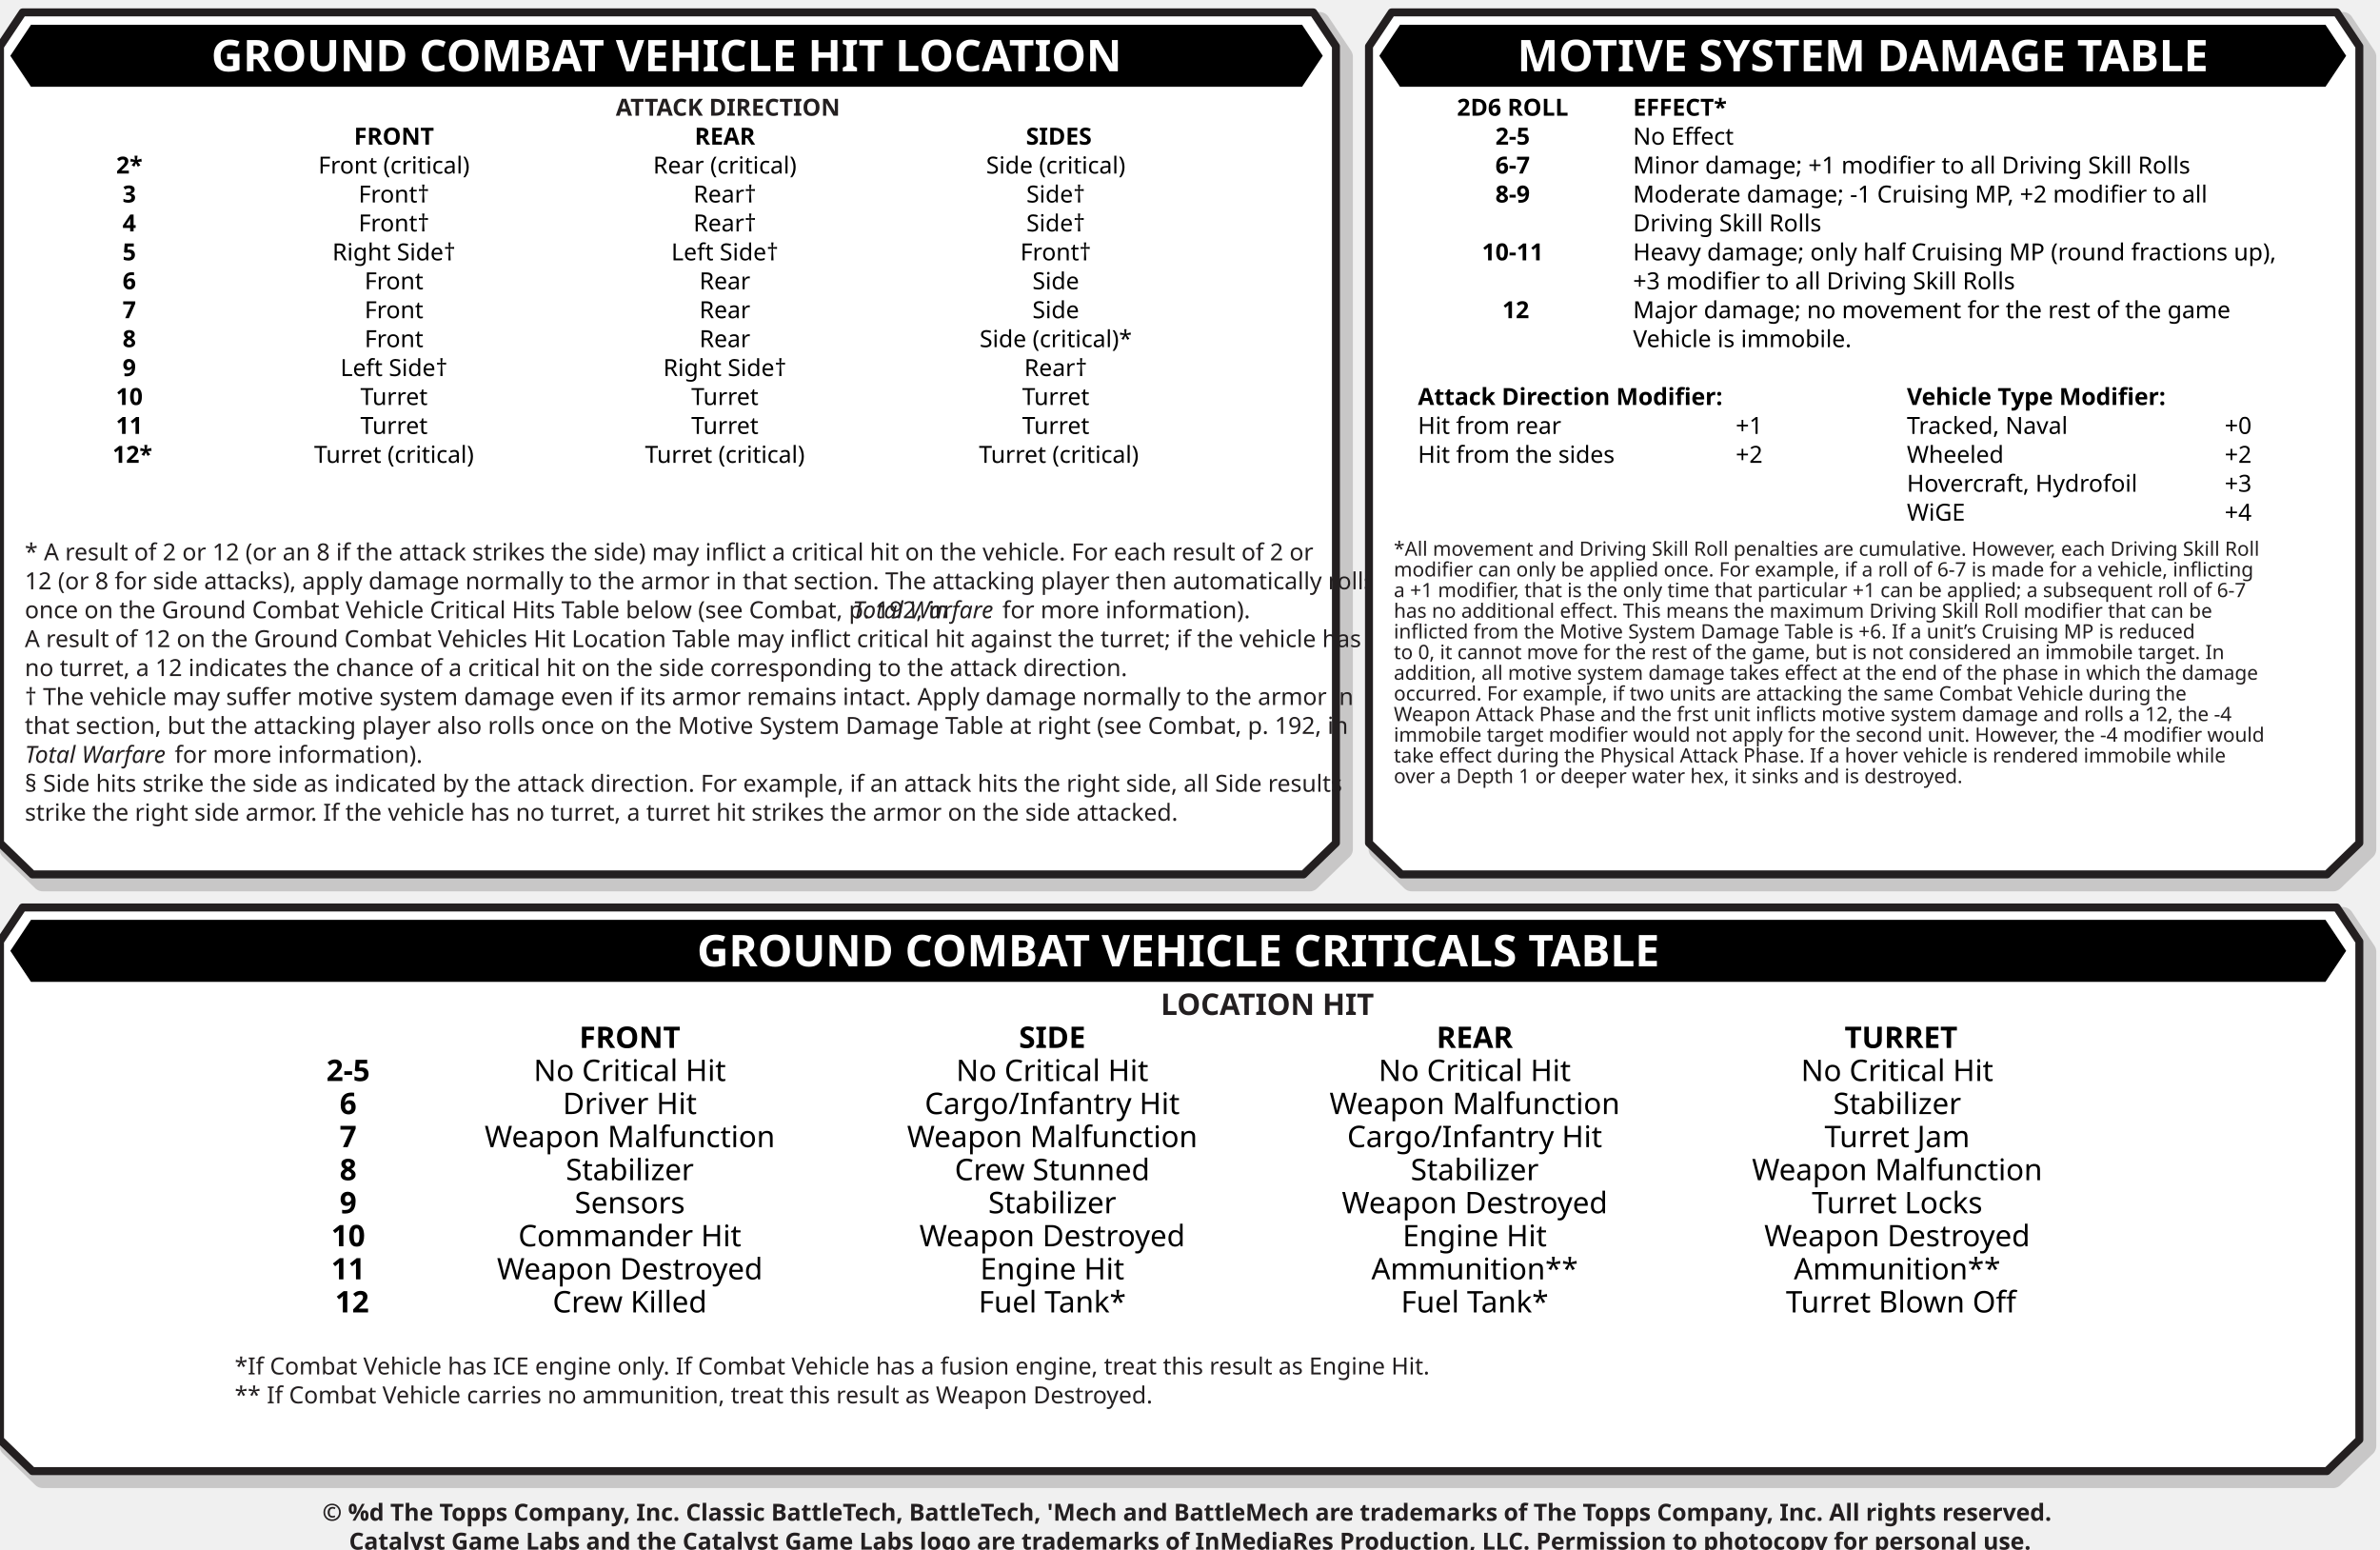
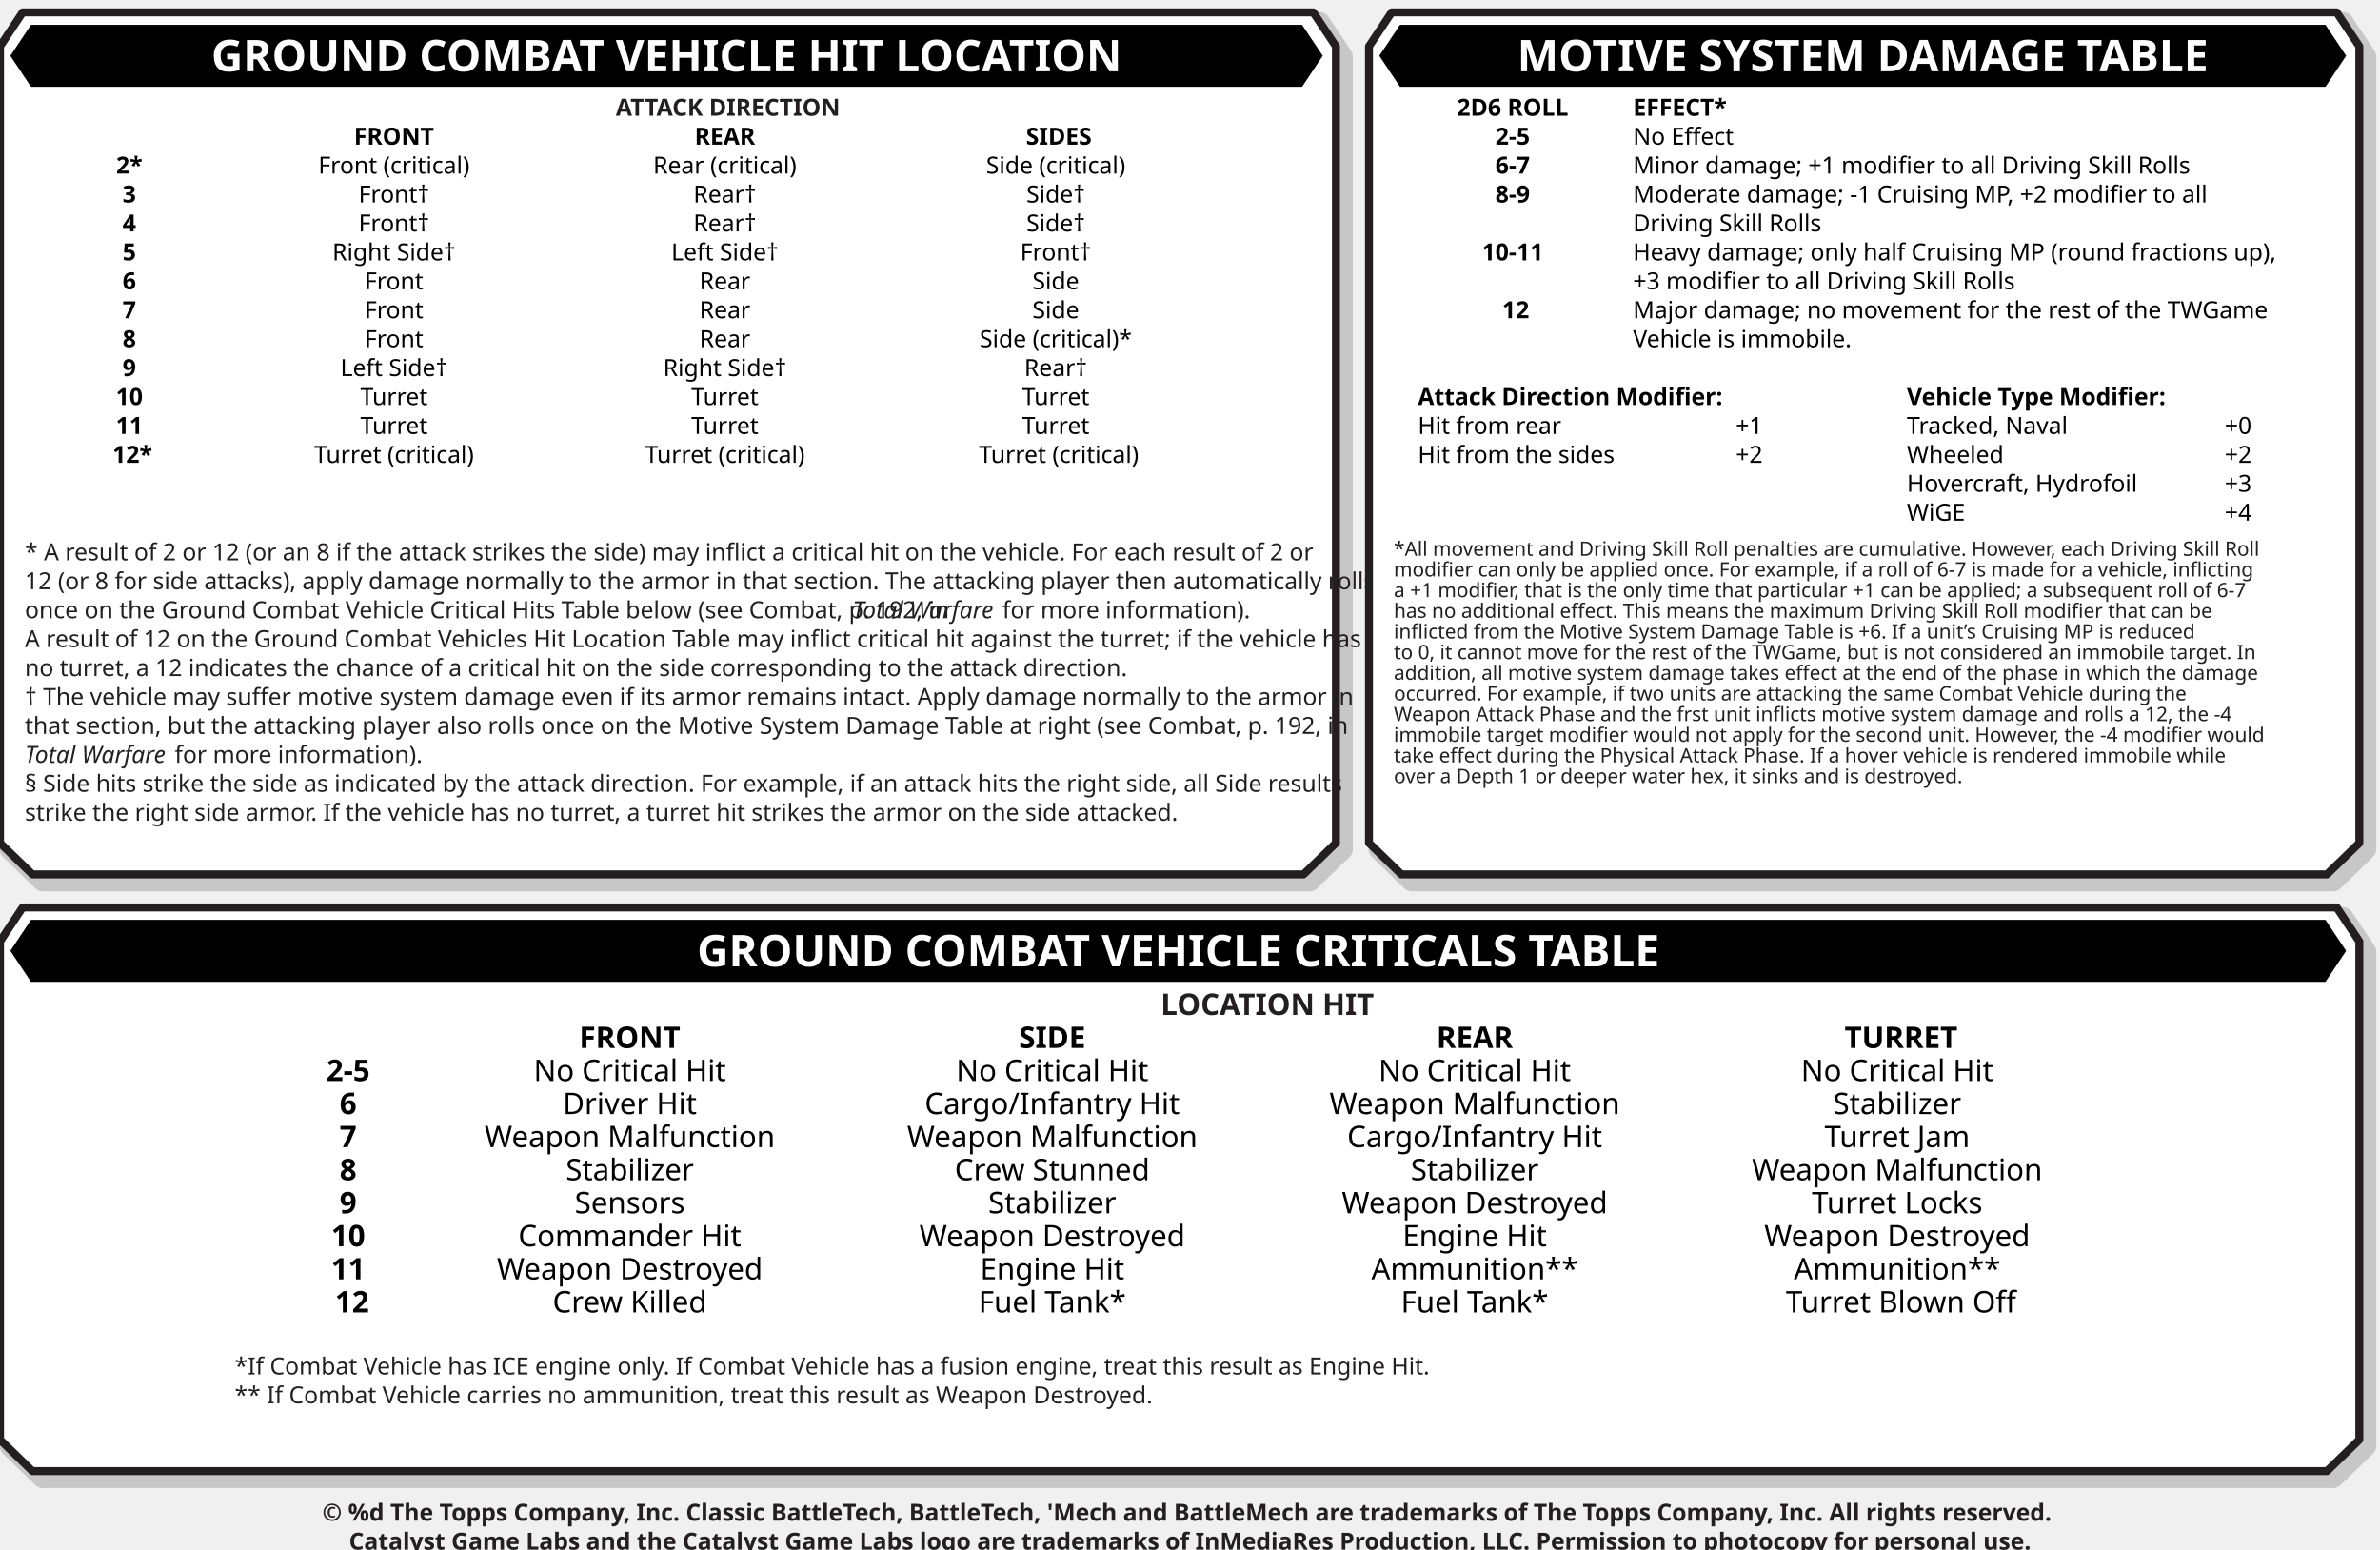
<svg xmlns="http://www.w3.org/2000/svg" contentScriptType="text/ecmascript" width="576.0" zoomAndPan="magnify" contentStyleType="text/css" height="375.0" preserveAspectRatio="xMidYMid meet" version="1.0">
  <g style="mml-color-elements:" id="rs_template">
    <text font-size="5.7px" transform="translate (288.0 375.0)" fill="#231f20" text-anchor="middle" font-family="Eurostile" id="footer" font-weight="bold">
      <tspan lengthAdjust="spacingAndGlyphs" x="0.0" id="tspanCopyright" y="-7.000" textLength="547.200">© %d The Topps Company, Inc. Classic BattleTech, BattleTech, 'Mech and BattleMech are trademarks of The Topps Company, Inc. All rights reserved.</tspan>
      <tspan lengthAdjust="spacingAndGlyphs" x="0.0" y="0" textLength="518.400">Catalyst Game Labs and the Catalyst Game Labs logo are trademarks of InMediaRes Production, LLC. Permission to photocopy for personal use.</tspan>
    </text>
    <g transform="translate (0.000 3.000)">
      <g>
        <path fill="#ffffff" d="M 2.5,10.714 L 7.975,2.500 L 319.345,2.500 l 5.475,8.214 L 324.820,202.500 l -7.845,7.600 L 10.345,210.100 l -7.845,-7.600 Z" stroke-width="5.2" stroke-linejoin="round" stroke="#c8c7c7" />
        <path fill="#ffffff" d="M 0.0,8.214 L 5.475,0.000 L 317.845,0.000 l 5.475,8.214 L 323.320,201.000 l -7.845,7.600 L 7.845,208.600 l -7.845,-7.600 Z" stroke-width="1.932" stroke-linejoin="round" stroke="#231f20" />
        <g transform="translate (2.5,3.0)">
          <path fill="#000000" d="M 0,7.500 l 4.999,-7.500 h 307.630 l 4.999,7.500 l -4.999,7.500 h -307.630 Z" />
          <text x="158.814" y="11.250" fill="#ffffff" text-anchor="middle" style="font-family:Eurostile;font-size:10.600px;font-weight:bold;font-style:normal" textLength="198.545" lengthAdjust="spacingAndGlyphs">GROUND COMBAT VEHICLE HIT LOCATION</text>
        </g>
      </g>
      <text fill="#231f20" x="176.176" y="25.000" style="font-family:Eurostile;font-size:5.700px;font-weight:bold;font-style:normal" text-anchor="middle">ATTACK DIRECTION</text>
      <g transform="translate (0.000 32.000)">
        <text text-anchor="middle" style="font-family:Eurostile;font-size:5.700px;font-weight:bold;font-style:normal">
          <tspan x="96.096" y="0.000">FRONT</tspan>
          <tspan x="176.176" y="0.000">REAR</tspan>
          <tspan x="256.256" y="0.000">SIDES</tspan>
        </text>
        <text text-anchor="middle" style="font-family:Eurostile;font-size:5.700px;font-weight:bold;font-style:normal">
          <tspan x="32.032" y="7.000">2*</tspan>
          <tspan x="32.032" y="14.000">3</tspan>
          <tspan x="32.032" y="21.000">4</tspan>
          <tspan x="32.032" y="28.000">5</tspan>
          <tspan x="32.032" y="35.000">6</tspan>
          <tspan x="32.032" y="42.000">7</tspan>
          <tspan x="32.032" y="49.000">8</tspan>
          <tspan x="32.032" y="56.000">9</tspan>
          <tspan x="32.032" y="63.000">10</tspan>
          <tspan x="32.032" y="70.000">11</tspan>
          <tspan x="32.032" y="77.000">12*</tspan>
        </text>
        <text text-anchor="middle" style="font-family:Eurostile;font-size:5.700px;font-weight:normal;font-style:normal">
          <tspan x="96.096" y="7.000">Front (critical)</tspan>
          <tspan x="176.176" y="7.000">Rear (critical)</tspan>
          <tspan x="256.256" y="7.000">Side (critical)</tspan>
          <tspan x="96.096" y="14.000">Front†</tspan>
          <tspan x="176.176" y="14.000">Rear†</tspan>
          <tspan x="256.256" y="14.000">Side†</tspan>
          <tspan x="96.096" y="21.000">Front†</tspan>
          <tspan x="176.176" y="21.000">Rear†</tspan>
          <tspan x="256.256" y="21.000">Side†</tspan>
          <tspan x="96.096" y="28.000">Right Side†</tspan>
          <tspan x="176.176" y="28.000">Left Side†</tspan>
          <tspan x="256.256" y="28.000">Front†</tspan>
          <tspan x="96.096" y="35.000">Front</tspan>
          <tspan x="176.176" y="35.000">Rear</tspan>
          <tspan x="256.256" y="35.000">Side</tspan>
          <tspan x="96.096" y="42.000">Front</tspan>
          <tspan x="176.176" y="42.000">Rear</tspan>
          <tspan x="256.256" y="42.000">Side</tspan>
          <tspan x="96.096" y="49.000">Front</tspan>
          <tspan x="176.176" y="49.000">Rear</tspan>
          <tspan x="256.256" y="49.000">Side (critical)*</tspan>
          <tspan x="96.096" y="56.000">Left Side†</tspan>
          <tspan x="176.176" y="56.000">Right Side†</tspan>
          <tspan x="256.256" y="56.000">Rear†</tspan>
          <tspan x="96.096" y="63.000">Turret</tspan>
          <tspan x="176.176" y="63.000">Turret</tspan>
          <tspan x="256.256" y="63.000">Turret</tspan>
          <tspan x="96.096" y="70.000">Turret</tspan>
          <tspan x="176.176" y="70.000">Turret</tspan>
          <tspan x="256.256" y="70.000">Turret</tspan>
          <tspan x="96.096" y="77.000">Turret (critical)</tspan>
          <tspan x="176.176" y="77.000">Turret (critical)</tspan>
          <tspan x="256.256" y="77.000">Turret (critical)</tspan>
        </text>
      </g>
      <g transform="translate(0,125.600)">
        <text x="6.000" y="7.000" fill="#231f20" text-anchor="start" style="font-family:Eurostile;font-size:5.700px;font-weight:normal;font-style:normal" textLength="311.320" lengthAdjust="spacingAndGlyphs">* A result of 2 or 12 (or an 8 if the attack strikes the side) may inflict a critical hit on the vehicle. For each result of 2 or</text>
        <text x="6.000" y="14.000" fill="#231f20" text-anchor="start" style="font-family:Eurostile;font-size:5.700px;font-weight:normal;font-style:normal" textLength="311.320" lengthAdjust="spacingAndGlyphs">12 (or 8 for side attacks), apply damage normally to the armor in that section. The attacking player then automatically rolls</text>
        <text x="6.000" y="21.000" fill="#231f20" text-anchor="start" style="font-family:Eurostile;font-size:5.700px;font-weight:normal;font-style:normal" textLength="200.326" lengthAdjust="spacingAndGlyphs">once on the Ground Combat Vehicle Critical Hits Table below (see Combat, p. 192, in </text>
        <text x="206.326" y="21.000" fill="#231f20" text-anchor="start" style="font-family:Eurostile;font-size:5.700px;font-weight:normal;font-style:italic" textLength="33.425" lengthAdjust="spacingAndGlyphs">Total Warfare</text>
        <text x="242.595" y="21.000" fill="#231f20" text-anchor="start" style="font-family:Eurostile;font-size:5.700px;font-weight:normal;font-style:normal" textLength="53.281" lengthAdjust="spacingAndGlyphs"> for more information).</text>
        <text x="6.000" y="28.000" fill="#231f20" text-anchor="start" style="font-family:Eurostile;font-size:5.700px;font-weight:normal;font-style:normal" textLength="311.320" lengthAdjust="spacingAndGlyphs">A result of 12 on the Ground Combat Vehicles Hit Location Table may inflict critical hit against the turret; if the vehicle has</text>
        <text fill="#231f20" x="6.000" y="35.000" style="font-family:Eurostile;font-size:5.700px;font-weight:normal;font-style:normal;mml-field-width:67827.500" text-anchor="start">no turret, a 12 indicates the chance of a critical hit on the side corresponding to the attack direction.</text>
        <text x="6.000" y="42.000" fill="#231f20" text-anchor="start" style="font-family:Eurostile;font-size:5.700px;font-weight:normal;font-style:normal" textLength="311.320" lengthAdjust="spacingAndGlyphs">† The vehicle may suffer motive system damage even if its armor remains intact. Apply damage normally to the armor in</text>
        <text x="6.000" y="49.000" fill="#231f20" text-anchor="start" style="font-family:Eurostile;font-size:5.700px;font-weight:normal;font-style:normal" textLength="311.320" lengthAdjust="spacingAndGlyphs">that section, but the attacking player also rolls once on the Motive System Damage Table at right (see Combat, p. 192, in</text>
        <text x="6.000" y="56.000" fill="#231f20" text-anchor="start" style="font-family:Eurostile;font-size:5.700px;font-weight:normal;font-style:italic" textLength="33.425" lengthAdjust="spacingAndGlyphs">Total Warfare</text>
        <text x="42.269" y="56.000" fill="#231f20" text-anchor="start" style="font-family:Eurostile;font-size:5.700px;font-weight:normal;font-style:normal" textLength="53.281" lengthAdjust="spacingAndGlyphs"> for more information).</text>
        <text x="6.000" y="63.000" fill="#231f20" text-anchor="start" style="font-family:Eurostile;font-size:5.700px;font-weight:normal;font-style:normal" textLength="311.320" lengthAdjust="spacingAndGlyphs">§ Side hits strike the side as indicated by the attack direction. For example, if an attack hits the right side, all Side results</text>
        <text fill="#231f20" x="6.000" y="70.000" style="font-family:Eurostile;font-size:5.700px;font-weight:normal;font-style:normal;mml-field-width:69736.813" text-anchor="start">strike the right side armor. If the vehicle has no turret, a turret hit strikes the armor on the side attacked.</text>
      </g>
    </g>
    <g transform="translate (331.320 3.000)">
      <g>
        <path fill="#ffffff" d="M 2.5,10.714 L 7.975,2.500 L 235.705,2.500 l 5.475,8.214 L 241.180,202.500 l -7.845,7.600 L 10.345,210.100 l -7.845,-7.600 Z" stroke-width="5.2" stroke-linejoin="round" stroke="#c8c7c7" />
        <path fill="#ffffff" d="M 0.0,8.214 L 5.475,0.000 L 234.205,0.000 l 5.475,8.214 L 239.680,201.000 l -7.845,7.600 L 7.845,208.600 l -7.845,-7.600 Z" stroke-width="1.932" stroke-linejoin="round" stroke="#231f20" />
        <g transform="translate (2.5,3.0)">
          <path fill="#000000" d="M 0,7.500 l 4.999,-7.500 h 223.990 l 4.999,7.500 l -4.999,7.500 h -223.990 Z" />
          <text x="116.994" y="11.250" fill="#ffffff" text-anchor="middle" style="font-family:Eurostile;font-size:10.600px;font-weight:bold;font-style:normal" textLength="157.417" lengthAdjust="spacingAndGlyphs">MOTIVE SYSTEM DAMAGE TABLE</text>
        </g>
      </g>
      <g transform="translate (0.000 25.000)">
        <text text-anchor="start" style="font-family:Eurostile;font-size:5.700px;font-weight:bold;font-style:normal">
          <tspan x="63.904" y="0.000">EFFECT*</tspan>
        </text>
        <text text-anchor="middle" style="font-family:Eurostile;font-size:5.700px;font-weight:bold;font-style:normal">
          <tspan x="35.502" y="0.000">2D6 ROLL</tspan>
          <tspan x="35.502" y="7.000">2-5</tspan>
          <tspan x="35.502" y="14.000">6-7</tspan>
          <tspan x="35.502" y="21.000">8-9</tspan>
          <tspan x="35.502" y="35.000">10-11</tspan>
          <tspan x="35.502" y="49.000">12</tspan>
        </text>
        <text text-anchor="start" style="font-family:Eurostile;font-size:5.700px;font-weight:normal;font-style:normal">
          <tspan x="63.904" y="7.000">No Effect</tspan>
          <tspan x="63.904" y="14.000">Minor damage; +1 modifier to all Driving Skill Rolls</tspan>
          <tspan x="63.904" y="21.000">Moderate damage; -1 Cruising MP, +2 modifier to all</tspan>
          <tspan x="63.904" y="28.000">Driving Skill Rolls</tspan>
          <tspan x="63.904" y="35.000">Heavy damage; only half Cruising MP (round fractions up),</tspan>
          <tspan x="63.904" y="42.000">+3 modifier to all Driving Skill Rolls</tspan>
-           <tspan x="63.904" y="49.000">Major damage; no movement for the rest of the game</tspan>
+           <tspan x="63.904" y="49.000">Major damage; no movement for the rest of the TWGame</tspan>
          <tspan x="63.904" y="56.000">Vehicle is immobile.</tspan>
        </text>
      </g>
      <g transform="translate (0.000 95.000)">
        <text text-anchor="start" style="font-family:Eurostile;font-size:5.700px;font-weight:bold;font-style:normal">
          <tspan x="11.834" y="0.000">Attack Direction Modifier:</tspan>
        </text>
        <text text-anchor="start" style="font-family:Eurostile;font-size:5.700px;font-weight:normal;font-style:normal">
          <tspan x="11.834" y="7.000">Hit from rear</tspan>
          <tspan x="88.755" y="7.000">+1</tspan>
          <tspan x="11.834" y="14.000">Hit from the sides</tspan>
          <tspan x="88.755" y="14.000">+2</tspan>
        </text>
      </g>
      <g transform="translate (118.340 95.000)">
        <text text-anchor="start" style="font-family:Eurostile;font-size:5.700px;font-weight:bold;font-style:normal">
          <tspan x="11.834" y="0.000">Vehicle Type Modifier:</tspan>
        </text>
        <text text-anchor="start" style="font-family:Eurostile;font-size:5.700px;font-weight:normal;font-style:normal">
          <tspan x="11.834" y="7.000">Tracked, Naval</tspan>
          <tspan x="88.755" y="7.000">+0</tspan>
          <tspan x="11.834" y="14.000">Wheeled</tspan>
          <tspan x="88.755" y="14.000">+2</tspan>
          <tspan x="11.834" y="21.000">Hovercraft, Hydrofoil</tspan>
          <tspan x="88.755" y="21.000">+3</tspan>
          <tspan x="11.834" y="28.000">WiGE</tspan>
          <tspan x="88.755" y="28.000">+4</tspan>
        </text>
      </g>
      <text x="6.000" y="131.500" fill="#231f20" text-anchor="start" style="font-family:Eurostile;font-size:4.800px;font-weight:normal;font-style:normal" textLength="227.680" lengthAdjust="spacingAndGlyphs">*All movement and Driving Skill Roll penalties are cumulative. However, each Driving Skill Roll</text>
      <text x="6.000" y="136.500" fill="#231f20" text-anchor="start" style="font-family:Eurostile;font-size:4.800px;font-weight:normal;font-style:normal" textLength="227.680" lengthAdjust="spacingAndGlyphs">modifier can only be applied once. For example, if a roll of 6-7 is made for a vehicle, inflicting</text>
      <text x="6.000" y="141.500" fill="#231f20" text-anchor="start" style="font-family:Eurostile;font-size:4.800px;font-weight:normal;font-style:normal" textLength="227.680" lengthAdjust="spacingAndGlyphs">a +1 modifier, that is the only time that particular +1 can be applied; a subsequent roll of 6-7</text>
      <text x="6.000" y="146.500" fill="#231f20" text-anchor="start" style="font-family:Eurostile;font-size:4.800px;font-weight:normal;font-style:normal" textLength="227.680" lengthAdjust="spacingAndGlyphs">has no additional effect. This means the maximum Driving Skill Roll modifier that can be</text>
      <text x="6.000" y="151.500" fill="#231f20" text-anchor="start" style="font-family:Eurostile;font-size:4.800px;font-weight:normal;font-style:normal" textLength="227.680" lengthAdjust="spacingAndGlyphs">inflicted from the Motive System Damage Table is +6. If a unit’s Cruising MP is reduced</text>
-       <text x="6.000" y="156.500" fill="#231f20" text-anchor="start" style="font-family:Eurostile;font-size:4.800px;font-weight:normal;font-style:normal" textLength="227.680" lengthAdjust="spacingAndGlyphs">to 0, it cannot move for the rest of the game, but is not considered an immobile target. In</text>
+       <text x="6.000" y="156.500" fill="#231f20" text-anchor="start" style="font-family:Eurostile;font-size:4.800px;font-weight:normal;font-style:normal" textLength="227.680" lengthAdjust="spacingAndGlyphs">to 0, it cannot move for the rest of the TWGame, but is not considered an immobile target. In</text>
      <text x="6.000" y="161.500" fill="#231f20" text-anchor="start" style="font-family:Eurostile;font-size:4.800px;font-weight:normal;font-style:normal" textLength="227.680" lengthAdjust="spacingAndGlyphs">addition, all motive system damage takes effect at the end of the phase in which the damage</text>
      <text x="6.000" y="166.500" fill="#231f20" text-anchor="start" style="font-family:Eurostile;font-size:4.800px;font-weight:normal;font-style:normal" textLength="227.680" lengthAdjust="spacingAndGlyphs">occurred. For example, if two units are attacking the same Combat Vehicle during the</text>
      <text x="6.000" y="171.500" fill="#231f20" text-anchor="start" style="font-family:Eurostile;font-size:4.800px;font-weight:normal;font-style:normal" textLength="227.680" lengthAdjust="spacingAndGlyphs">Weapon Attack Phase and the frst unit inflicts motive system damage and rolls a 12, the -4</text>
      <text x="6.000" y="176.500" fill="#231f20" text-anchor="start" style="font-family:Eurostile;font-size:4.800px;font-weight:normal;font-style:normal" textLength="227.680" lengthAdjust="spacingAndGlyphs">immobile target modifier would not apply for the second unit. However, the -4 modifier would</text>
      <text x="6.000" y="181.500" fill="#231f20" text-anchor="start" style="font-family:Eurostile;font-size:4.800px;font-weight:normal;font-style:normal" textLength="227.680" lengthAdjust="spacingAndGlyphs">take effect during the Physical Attack Phase. If a hover vehicle is rendered immobile while</text>
      <text fill="#231f20" x="6.000" y="186.500" style="font-family:Eurostile;font-size:4.800px;font-weight:normal;font-style:normal;mml-field-width:21594.053" text-anchor="start">over a Depth 1 or deeper water hex, it sinks and is destroyed.</text>
    </g>
    <g transform="translate (0.000 219.600)">
      <g>
        <path fill="#ffffff" d="M 2.5,10.714 L 7.975,2.500 L 567.025,2.500 l 5.475,8.214 L 572.500,130.300 l -7.845,7.600 L 10.345,137.900 l -7.845,-7.600 Z" stroke-width="5.2" stroke-linejoin="round" stroke="#c8c7c7" />
        <path fill="#ffffff" d="M 0.0,8.214 L 5.475,0.000 L 565.525,0.000 l 5.475,8.214 L 571.000,128.800 l -7.845,7.600 L 7.845,136.400 l -7.845,-7.600 Z" stroke-width="1.932" stroke-linejoin="round" stroke="#231f20" />
        <g transform="translate (2.5,3.0)">
          <path fill="#000000" d="M 0,7.500 l 4.999,-7.500 h 555.310 l 4.999,7.500 l -4.999,7.500 h -555.310 Z" />
          <text x="282.654" y="11.250" fill="#ffffff" text-anchor="middle" style="font-family:Eurostile;font-size:10.600px;font-weight:bold;font-style:normal" textLength="213.991" lengthAdjust="spacingAndGlyphs">GROUND COMBAT VEHICLE CRITICALS TABLE</text>
        </g>
      </g>
      <text fill="#231f20" x="306.720" y="26.000" style="font-family:Eurostile;font-size:7.200px;font-weight:bold;font-style:normal" text-anchor="middle">LOCATION HIT</text>
      <g transform="translate (0.000 34.000)">
        <text text-anchor="middle" style="font-family:Eurostile;font-size:7.200px;font-weight:bold;font-style:normal">
          <tspan x="153.360" y="0.000">FRONT</tspan>
          <tspan x="255.600" y="0.000">SIDE</tspan>
          <tspan x="357.840" y="0.000">REAR</tspan>
          <tspan x="460.080" y="0.000">TURRET</tspan>
        </text>
        <text text-anchor="middle" style="font-family:Eurostile;font-size:7.200px;font-weight:bold;font-style:normal">
          <tspan x="85.200" y="8.000">2-5</tspan>
          <tspan x="85.200" y="16.000">6</tspan>
          <tspan x="85.200" y="24.000">7</tspan>
          <tspan x="85.200" y="32.000">8</tspan>
          <tspan x="85.200" y="40.000">9</tspan>
          <tspan x="85.200" y="48.000">10</tspan>
          <tspan x="85.200" y="56.000">11</tspan>
          <tspan x="85.200" y="64.000">12</tspan>
        </text>
        <text text-anchor="middle" style="font-family:Eurostile;font-size:7.200px;font-weight:normal;font-style:normal">
          <tspan x="153.360" y="8.000">No Critical Hit</tspan>
          <tspan x="255.600" y="8.000">No Critical Hit</tspan>
          <tspan x="357.840" y="8.000">No Critical Hit</tspan>
          <tspan x="460.080" y="8.000">No Critical Hit</tspan>
          <tspan x="153.360" y="16.000">Driver Hit</tspan>
          <tspan x="255.600" y="16.000">Cargo/Infantry Hit</tspan>
          <tspan x="357.840" y="16.000">Weapon Malfunction</tspan>
          <tspan x="460.080" y="16.000">Stabilizer</tspan>
          <tspan x="153.360" y="24.000">Weapon Malfunction</tspan>
          <tspan x="255.600" y="24.000">Weapon Malfunction</tspan>
          <tspan x="357.840" y="24.000">Cargo/Infantry Hit</tspan>
          <tspan x="460.080" y="24.000">Turret Jam</tspan>
          <tspan x="153.360" y="32.000">Stabilizer</tspan>
          <tspan x="255.600" y="32.000">Crew Stunned</tspan>
          <tspan x="357.840" y="32.000">Stabilizer</tspan>
          <tspan x="460.080" y="32.000">Weapon Malfunction</tspan>
          <tspan x="153.360" y="40.000">Sensors</tspan>
          <tspan x="255.600" y="40.000">Stabilizer</tspan>
          <tspan x="357.840" y="40.000">Weapon Destroyed</tspan>
          <tspan x="460.080" y="40.000">Turret Locks</tspan>
          <tspan x="153.360" y="48.000">Commander Hit</tspan>
          <tspan x="255.600" y="48.000">Weapon Destroyed</tspan>
          <tspan x="357.840" y="48.000">Engine Hit</tspan>
          <tspan x="460.080" y="48.000">Weapon Destroyed</tspan>
          <tspan x="153.360" y="56.000">Weapon Destroyed</tspan>
          <tspan x="255.600" y="56.000">Engine Hit</tspan>
          <tspan x="357.840" y="56.000">Ammunition**</tspan>
          <tspan x="460.080" y="56.000">Ammunition**</tspan>
          <tspan x="153.360" y="64.000">Crew Killed</tspan>
          <tspan x="255.600" y="64.000">Fuel Tank*</tspan>
          <tspan x="357.840" y="64.000">Fuel Tank*</tspan>
          <tspan x="460.080" y="64.000">Turret Blown Off</tspan>
        </text>
      </g>
      <text fill="#231f20" x="56.800" y="113.000" style="font-family:Eurostile;font-size:5.700px;font-weight:normal;font-style:normal" text-anchor="start">*If Combat Vehicle has ICE engine only. If Combat Vehicle has a fusion engine, treat this result as Engine Hit.</text>
      <text fill="#231f20" x="56.800" y="120.000" style="font-family:Eurostile;font-size:5.700px;font-weight:normal;font-style:normal" text-anchor="start">** If Combat Vehicle carries no ammunition, treat this result as Weapon Destroyed.</text>
    </g>
  </g>
</svg>
